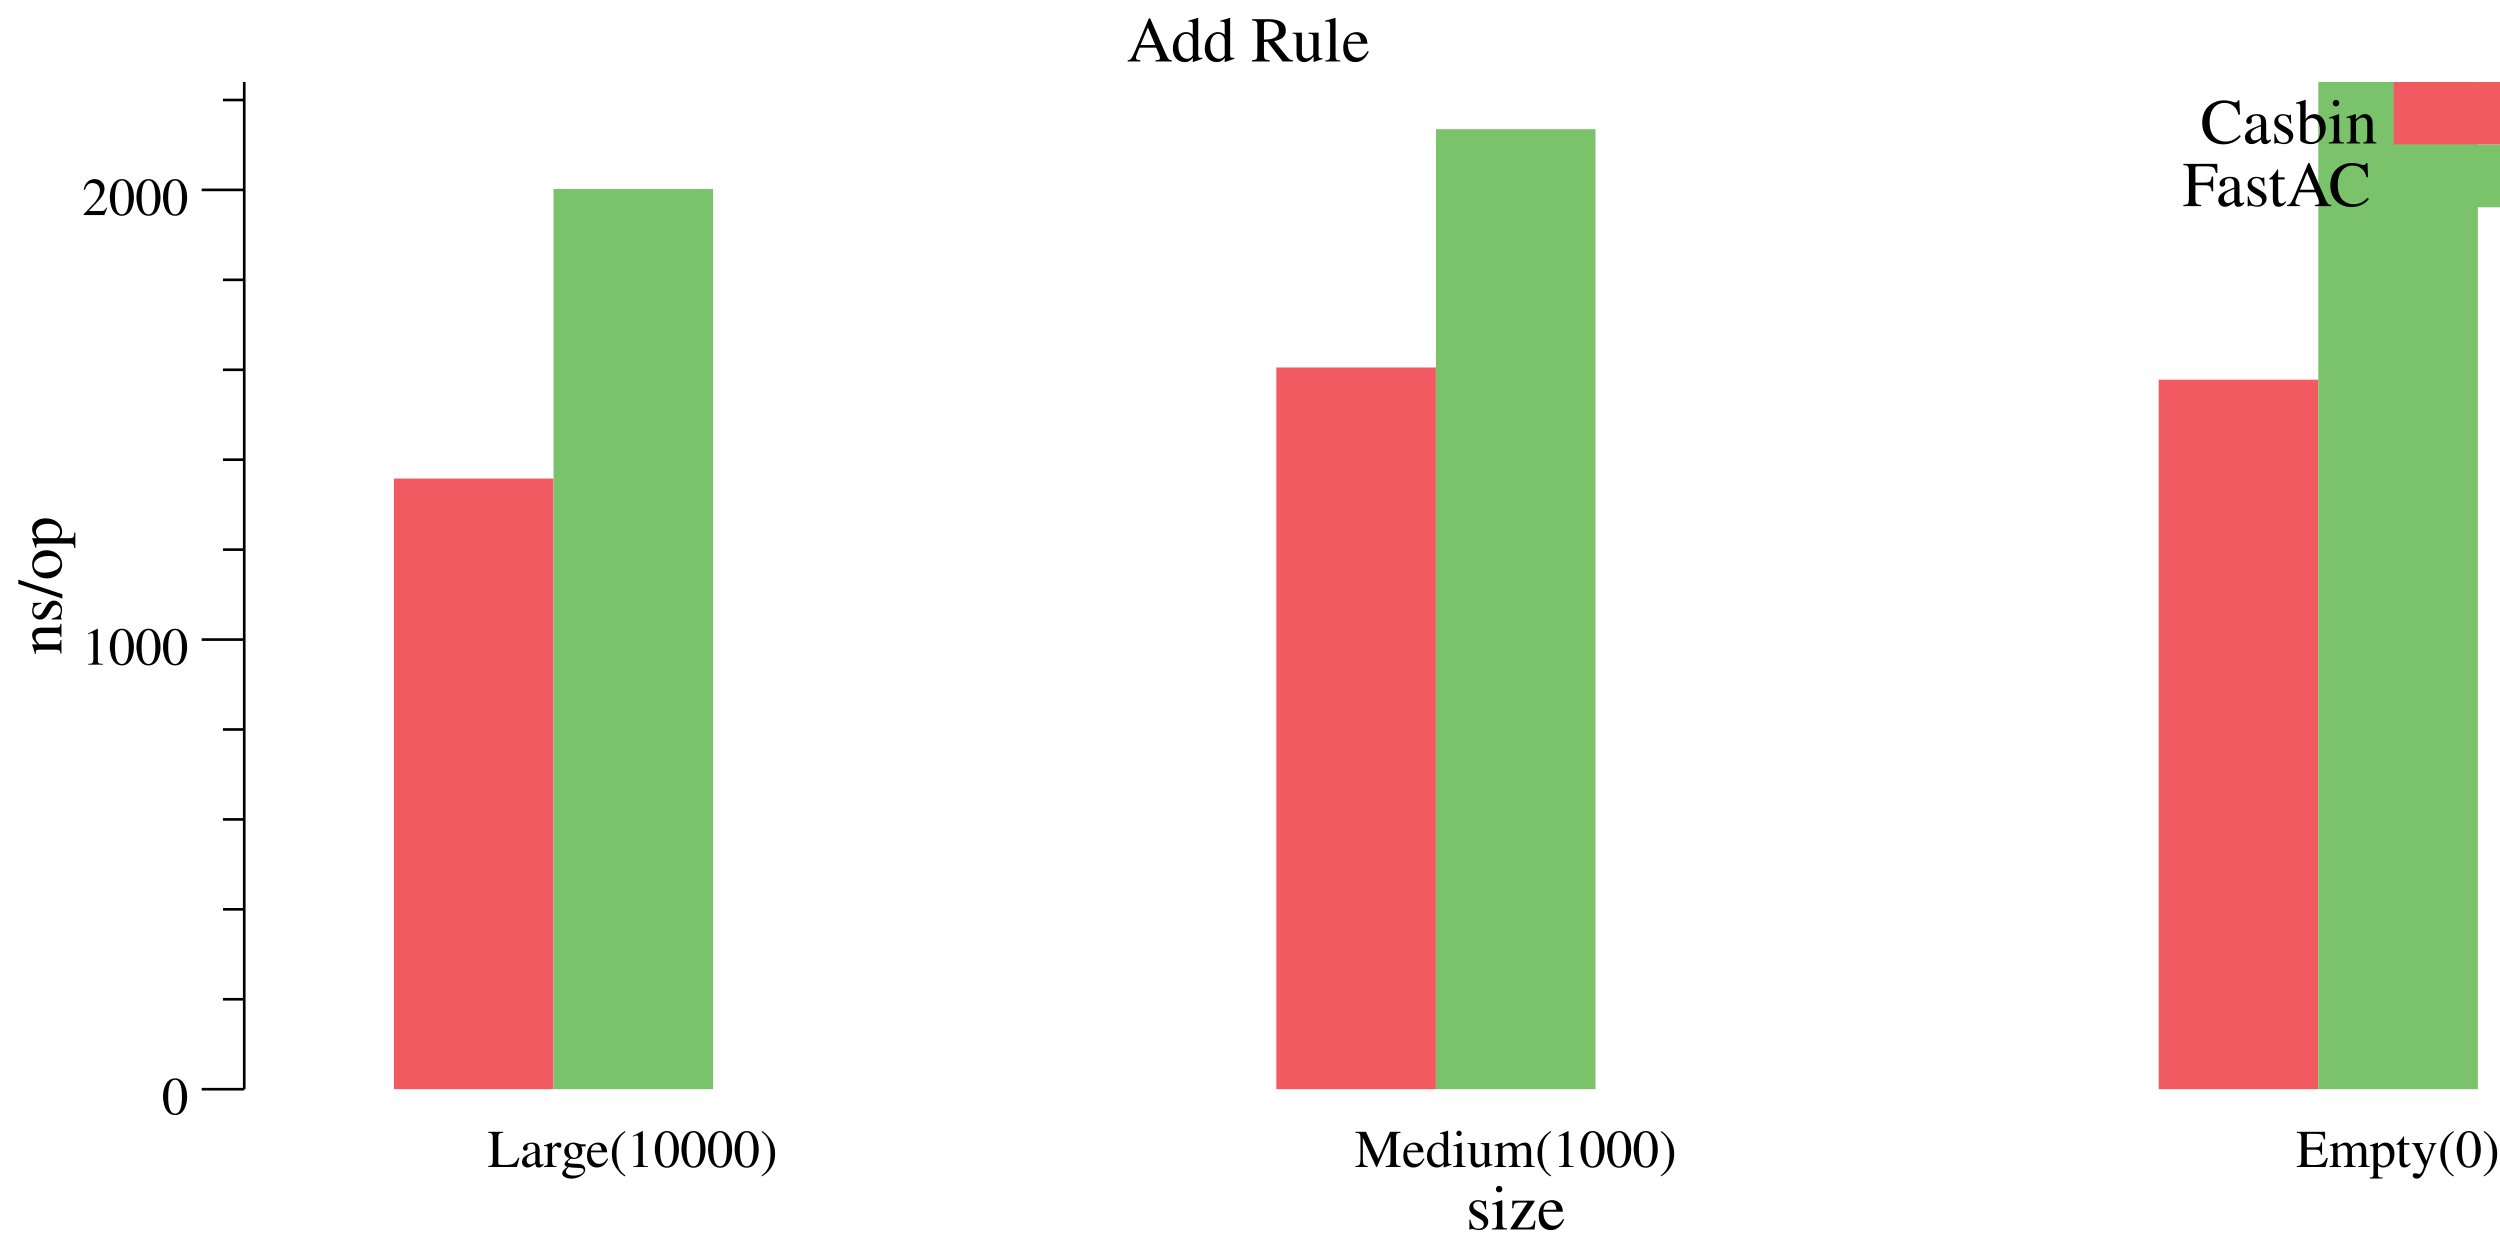
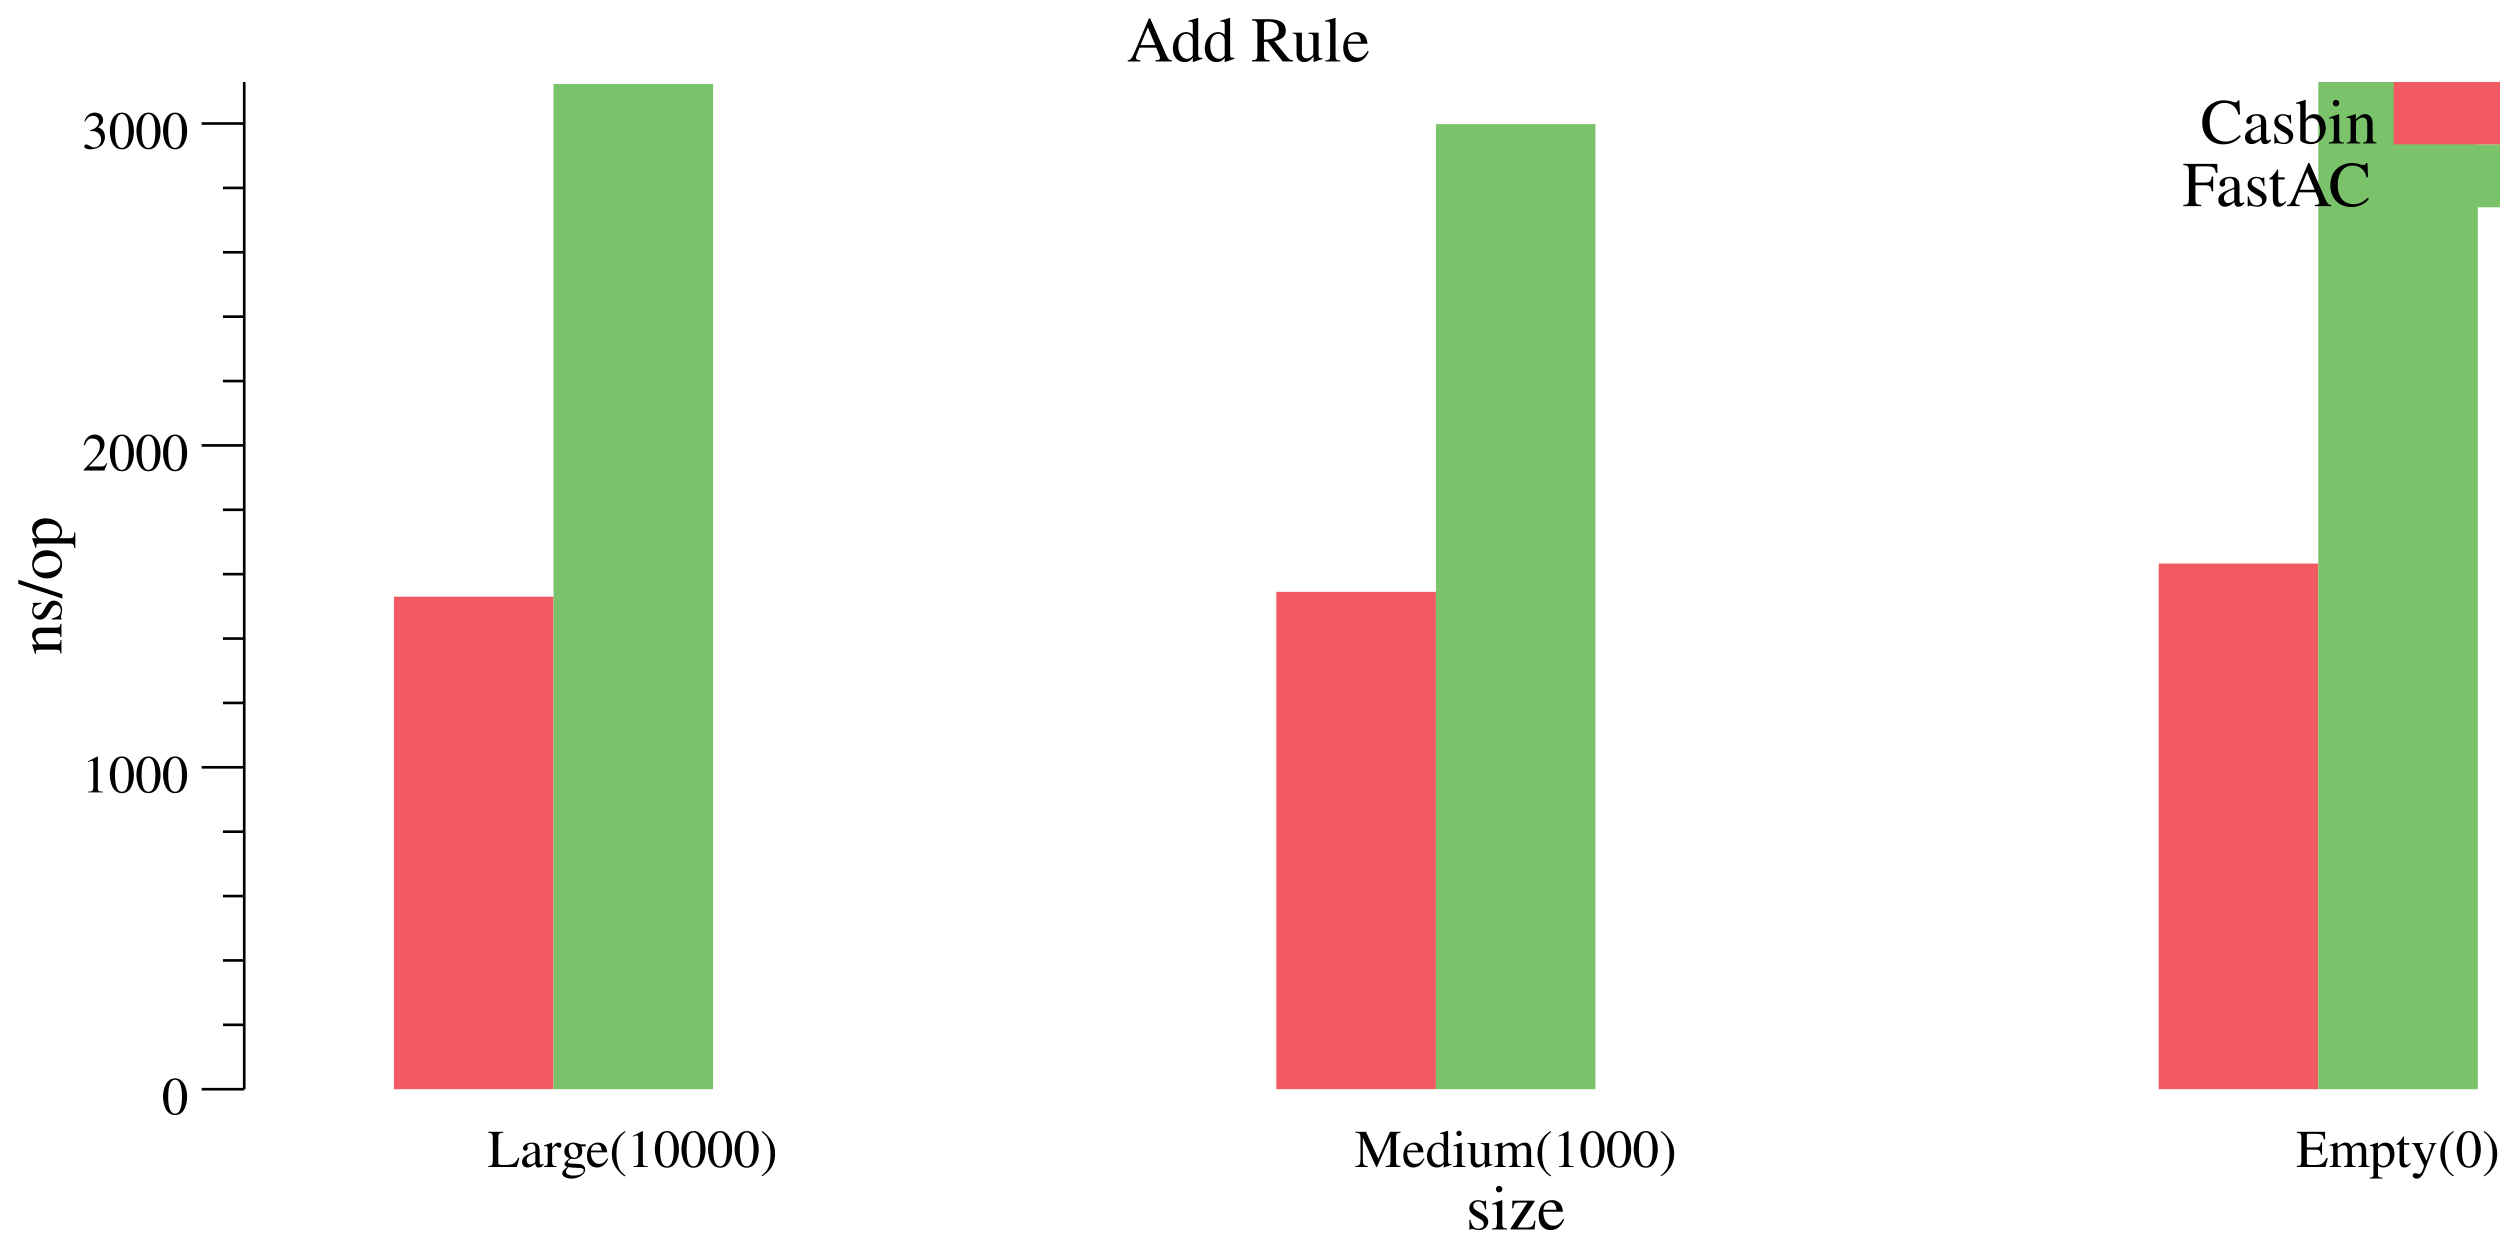
<svg xmlns="http://www.w3.org/2000/svg" width="470pt" height="235pt" viewBox="0 0 470 235">
  <g transform="scale(1, -1) translate(0, -235)">
    <path d="M0,0L470,0L470,235L0,235Z" style="fill:#FFFFFF" />
    <text x="211.83" y="-223.45" transform="scale(1, -1)" style="font-family:Times;font-weight:normal;font-style:normal;font-size:12px">Add Rule</text>
    <text x="275.62" y="-3.861" transform="scale(1, -1)" style="font-family:Times;font-weight:normal;font-style:normal;font-size:12px">size</text>
    <text x="91.666" y="-15.602" transform="scale(1, -1)" style="font-family:Times;font-weight:normal;font-style:normal;font-size:10px">Large(10000)</text>
    <text x="254.68" y="-15.602" transform="scale(1, -1)" style="font-family:Times;font-weight:normal;font-style:normal;font-size:10px">Medium(1000)</text>
    <text x="431.67" y="-15.602" transform="scale(1, -1)" style="font-family:Times;font-weight:normal;font-style:normal;font-size:10px">Empty(0)</text>
    <g transform="rotate(90)">
      <text x="111.91" y="11.555" transform="scale(1, -1)" style="font-family:Times;font-weight:normal;font-style:normal;font-size:12px">ns/op</text>
    </g>
    <text x="30.416" y="-25.509" transform="scale(1, -1)" style="font-family:Times;font-weight:normal;font-style:normal;font-size:10px">0</text>
-     <text x="15.416" y="-110.04" transform="scale(1, -1)" style="font-family:Times;font-weight:normal;font-style:normal;font-size:10px">1000</text>
-     <text x="15.416" y="-194.57" transform="scale(1, -1)" style="font-family:Times;font-weight:normal;font-style:normal;font-size:10px">2000</text>
+     <text x="15.416" y="-86.024" transform="scale(1, -1)" style="font-family:Times;font-weight:normal;font-style:normal;font-size:10px">1000</text>
+     <text x="15.416" y="-146.54" transform="scale(1, -1)" style="font-family:Times;font-weight:normal;font-style:normal;font-size:10px">2000</text>
+     <text x="15.416" y="-207.06" transform="scale(1, -1)" style="font-family:Times;font-weight:normal;font-style:normal;font-size:10px">3000</text>
    <path d="M37.916,30.23L45.916,30.23" style="fill:none;stroke:#000000;stroke-width:0.5" />
-     <path d="M37.916,114.76L45.916,114.76" style="fill:none;stroke:#000000;stroke-width:0.5" />
-     <path d="M37.916,199.3L45.916,199.3" style="fill:none;stroke:#000000;stroke-width:0.5" />
-     <path d="M41.916,47.137L45.916,47.137" style="fill:none;stroke:#000000;stroke-width:0.5" />
-     <path d="M41.916,64.044L45.916,64.044" style="fill:none;stroke:#000000;stroke-width:0.5" />
-     <path d="M41.916,80.95L45.916,80.95" style="fill:none;stroke:#000000;stroke-width:0.5" />
-     <path d="M41.916,97.857L45.916,97.857" style="fill:none;stroke:#000000;stroke-width:0.5" />
-     <path d="M41.916,131.67L45.916,131.67" style="fill:none;stroke:#000000;stroke-width:0.5" />
-     <path d="M41.916,148.58L45.916,148.58" style="fill:none;stroke:#000000;stroke-width:0.5" />
-     <path d="M41.916,165.48L45.916,165.48" style="fill:none;stroke:#000000;stroke-width:0.5" />
-     <path d="M41.916,182.39L45.916,182.39" style="fill:none;stroke:#000000;stroke-width:0.5" />
-     <path d="M41.916,216.2L45.916,216.2" style="fill:none;stroke:#000000;stroke-width:0.5" />
+     <path d="M37.916,90.746L45.916,90.746" style="fill:none;stroke:#000000;stroke-width:0.5" />
+     <path d="M37.916,151.26L45.916,151.26" style="fill:none;stroke:#000000;stroke-width:0.5" />
+     <path d="M37.916,211.78L45.916,211.78" style="fill:none;stroke:#000000;stroke-width:0.5" />
+     <path d="M41.916,42.334L45.916,42.334" style="fill:none;stroke:#000000;stroke-width:0.5" />
+     <path d="M41.916,54.437L45.916,54.437" style="fill:none;stroke:#000000;stroke-width:0.5" />
+     <path d="M41.916,66.54L45.916,66.54" style="fill:none;stroke:#000000;stroke-width:0.5" />
+     <path d="M41.916,78.643L45.916,78.643" style="fill:none;stroke:#000000;stroke-width:0.5" />
+     <path d="M41.916,102.85L45.916,102.85" style="fill:none;stroke:#000000;stroke-width:0.5" />
+     <path d="M41.916,114.95L45.916,114.95" style="fill:none;stroke:#000000;stroke-width:0.5" />
+     <path d="M41.916,127.06L45.916,127.06" style="fill:none;stroke:#000000;stroke-width:0.5" />
+     <path d="M41.916,139.16L45.916,139.16" style="fill:none;stroke:#000000;stroke-width:0.5" />
+     <path d="M41.916,163.36L45.916,163.36" style="fill:none;stroke:#000000;stroke-width:0.5" />
+     <path d="M41.916,175.47L45.916,175.47" style="fill:none;stroke:#000000;stroke-width:0.5" />
+     <path d="M41.916,187.57L45.916,187.57" style="fill:none;stroke:#000000;stroke-width:0.5" />
+     <path d="M41.916,199.67L45.916,199.67" style="fill:none;stroke:#000000;stroke-width:0.5" />
    <path d="M45.916,30.23L45.916,219.58" style="fill:none;stroke:#000000;stroke-width:0.5" />
-     <path d="M74.063,30.23L74.063,145.03L104.06,145.03L104.06,30.23Z" style="fill:#F15A60" />
-     <path d="M239.95,30.23L239.95,165.91L269.95,165.91L269.95,30.23Z" style="fill:#F15A60" />
-     <path d="M405.84,30.23L405.84,163.62L435.84,163.62L435.84,30.23Z" style="fill:#F15A60" />
-     <path d="M104.06,30.23L104.06,199.47L134.06,199.47L134.06,30.23Z" style="fill:#7AC36A" />
-     <path d="M269.95,30.23L269.95,210.71L299.95,210.71L299.95,30.23Z" style="fill:#7AC36A" />
+     <path d="M74.063,30.23L74.063,122.82L104.06,122.82L104.06,30.23Z" style="fill:#F15A60" />
+     <path d="M239.95,30.23L239.95,123.73L269.95,123.73L269.95,30.23Z" style="fill:#F15A60" />
+     <path d="M405.84,30.23L405.84,129.05L435.84,129.05L435.84,30.23Z" style="fill:#F15A60" />
+     <path d="M104.06,30.23L104.06,219.22L134.06,219.22L134.06,30.23Z" style="fill:#7AC36A" />
+     <path d="M269.95,30.23L269.95,211.66L299.95,211.66L299.95,30.23Z" style="fill:#7AC36A" />
    <path d="M435.84,30.23L435.84,219.58L465.84,219.58L465.84,30.23Z" style="fill:#7AC36A" />
    <path d="M450,207.81L450,219.58L470,219.58L470,207.81Z" style="fill:#F15A60" />
    <text x="413.67" y="-208.03" transform="scale(1, -1)" style="font-family:Times;font-weight:normal;font-style:normal;font-size:12px">Casbin</text>
    <path d="M450,196.03L450,207.81L470,207.81L470,196.03Z" style="fill:#7AC36A" />
    <text x="410.33" y="-196.25" transform="scale(1, -1)" style="font-family:Times;font-weight:normal;font-style:normal;font-size:12px">FastAC</text>
  </g>
</svg>
